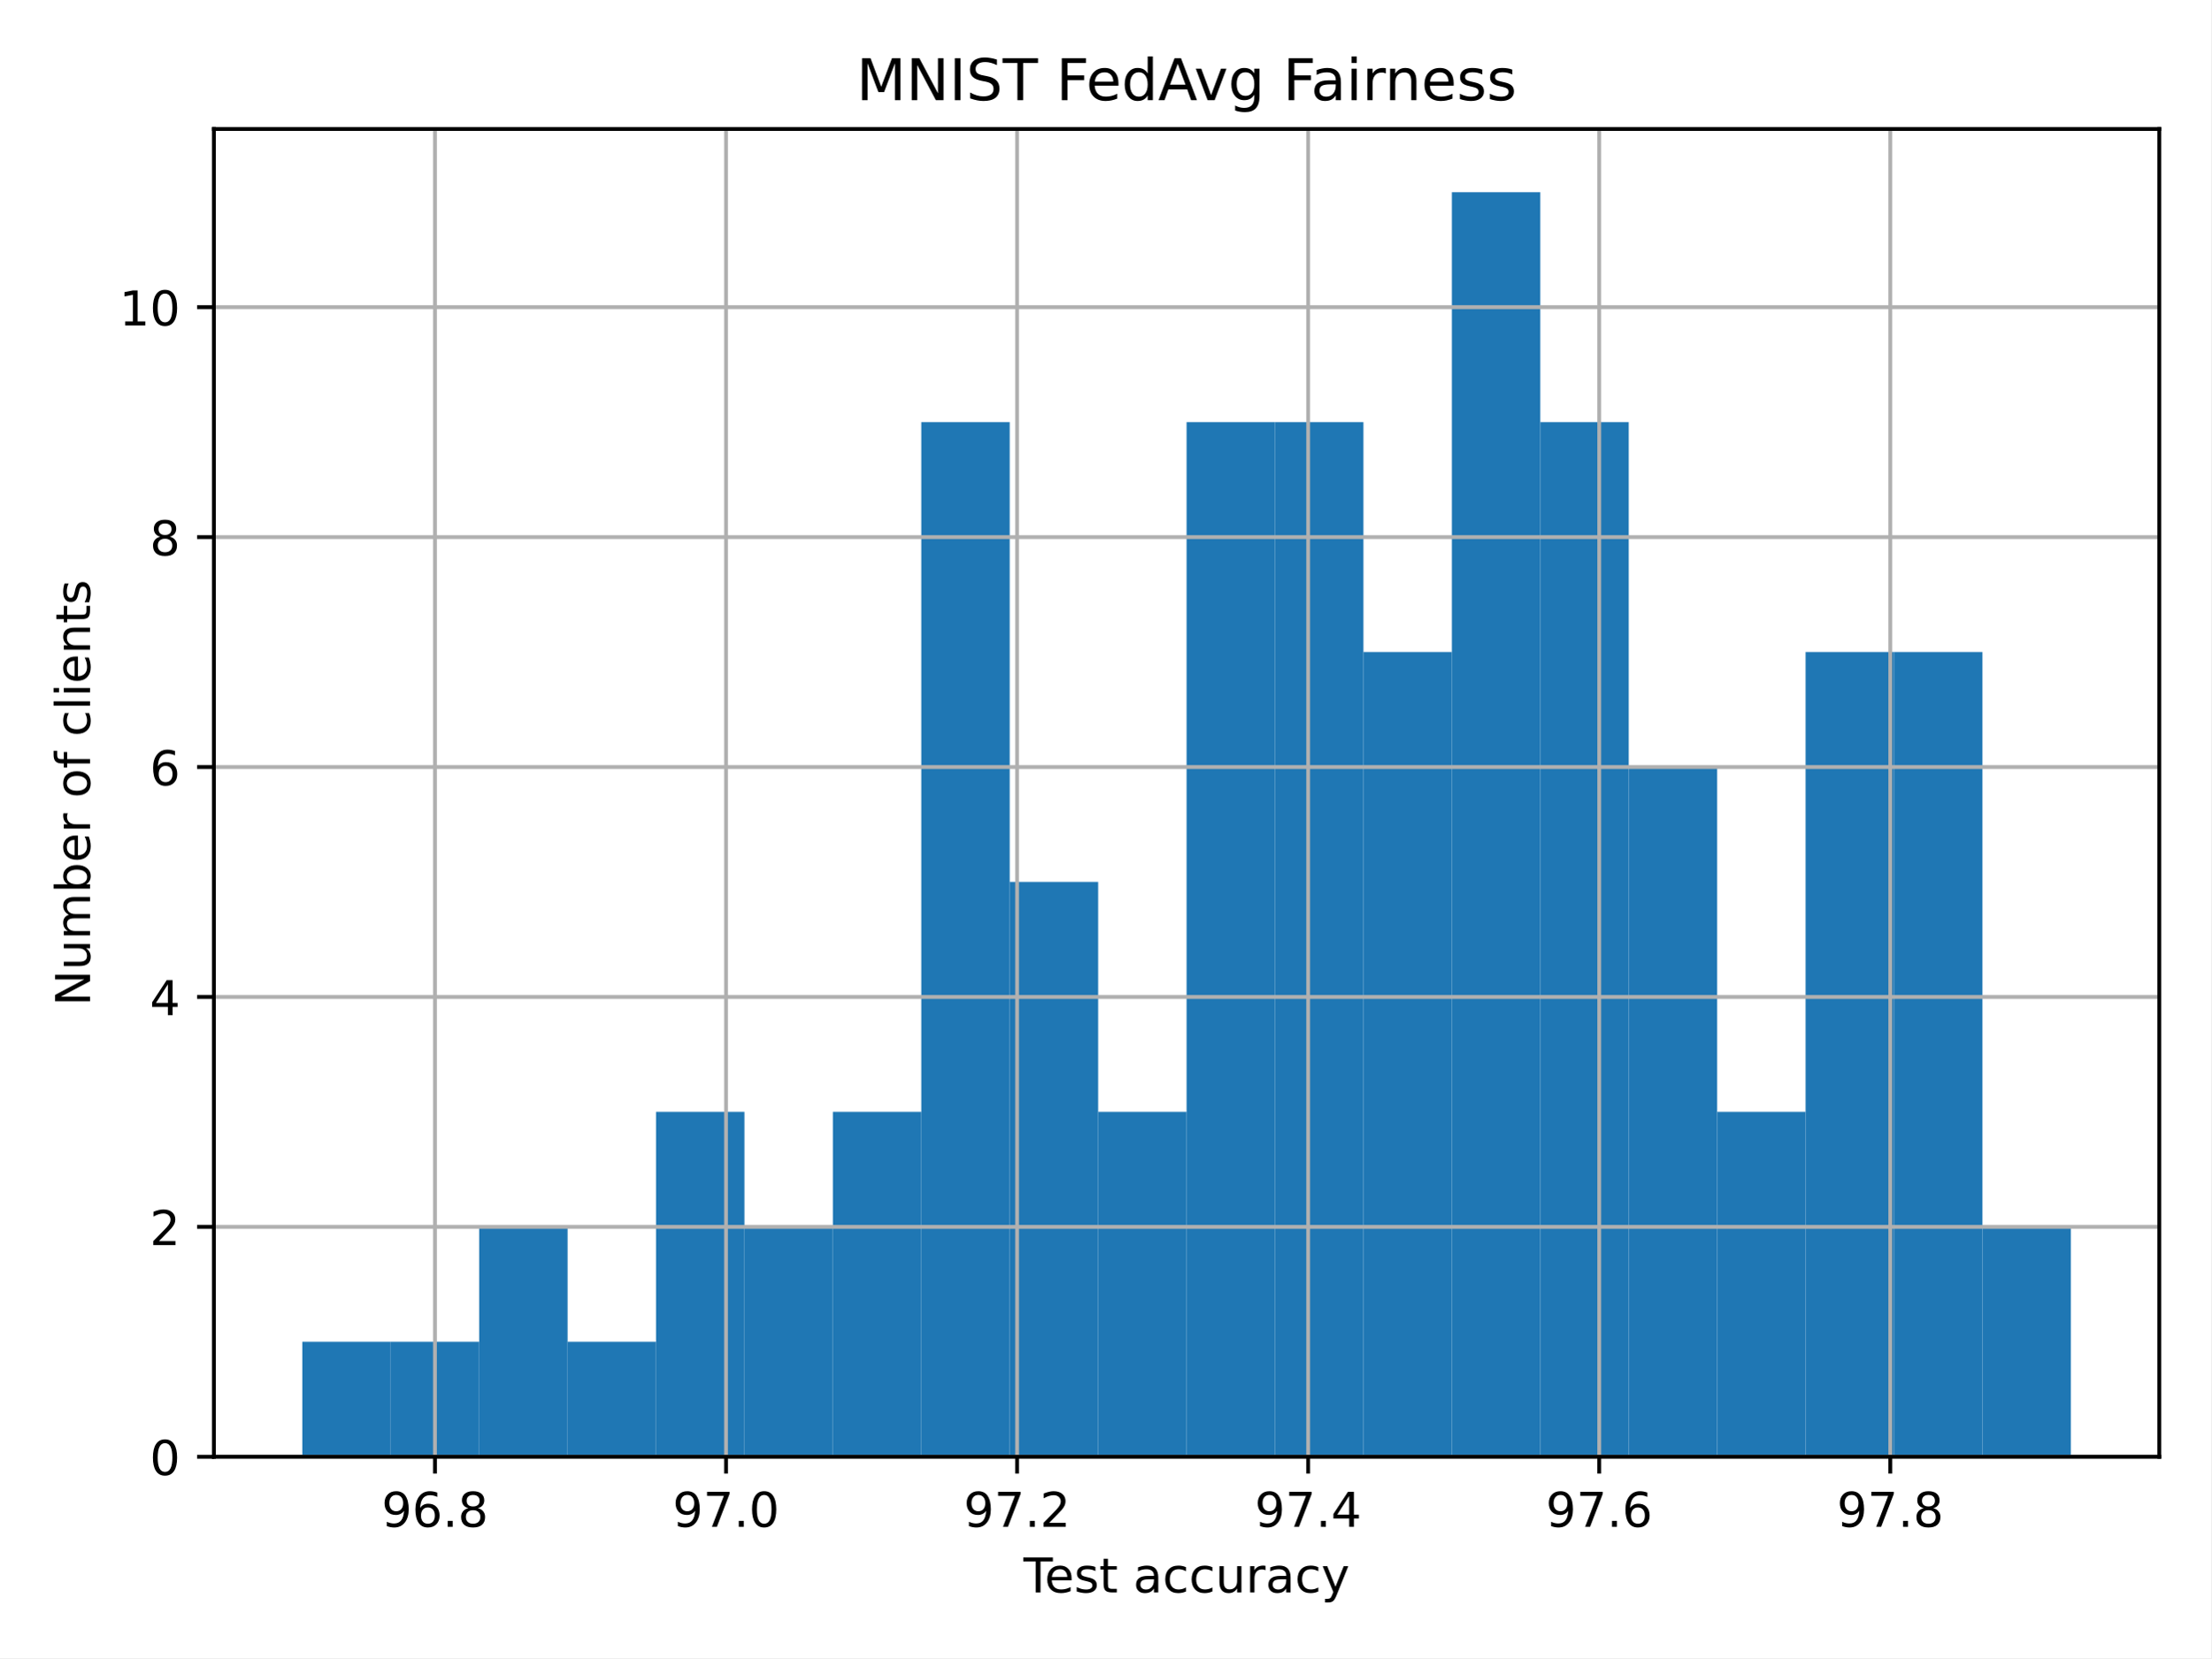
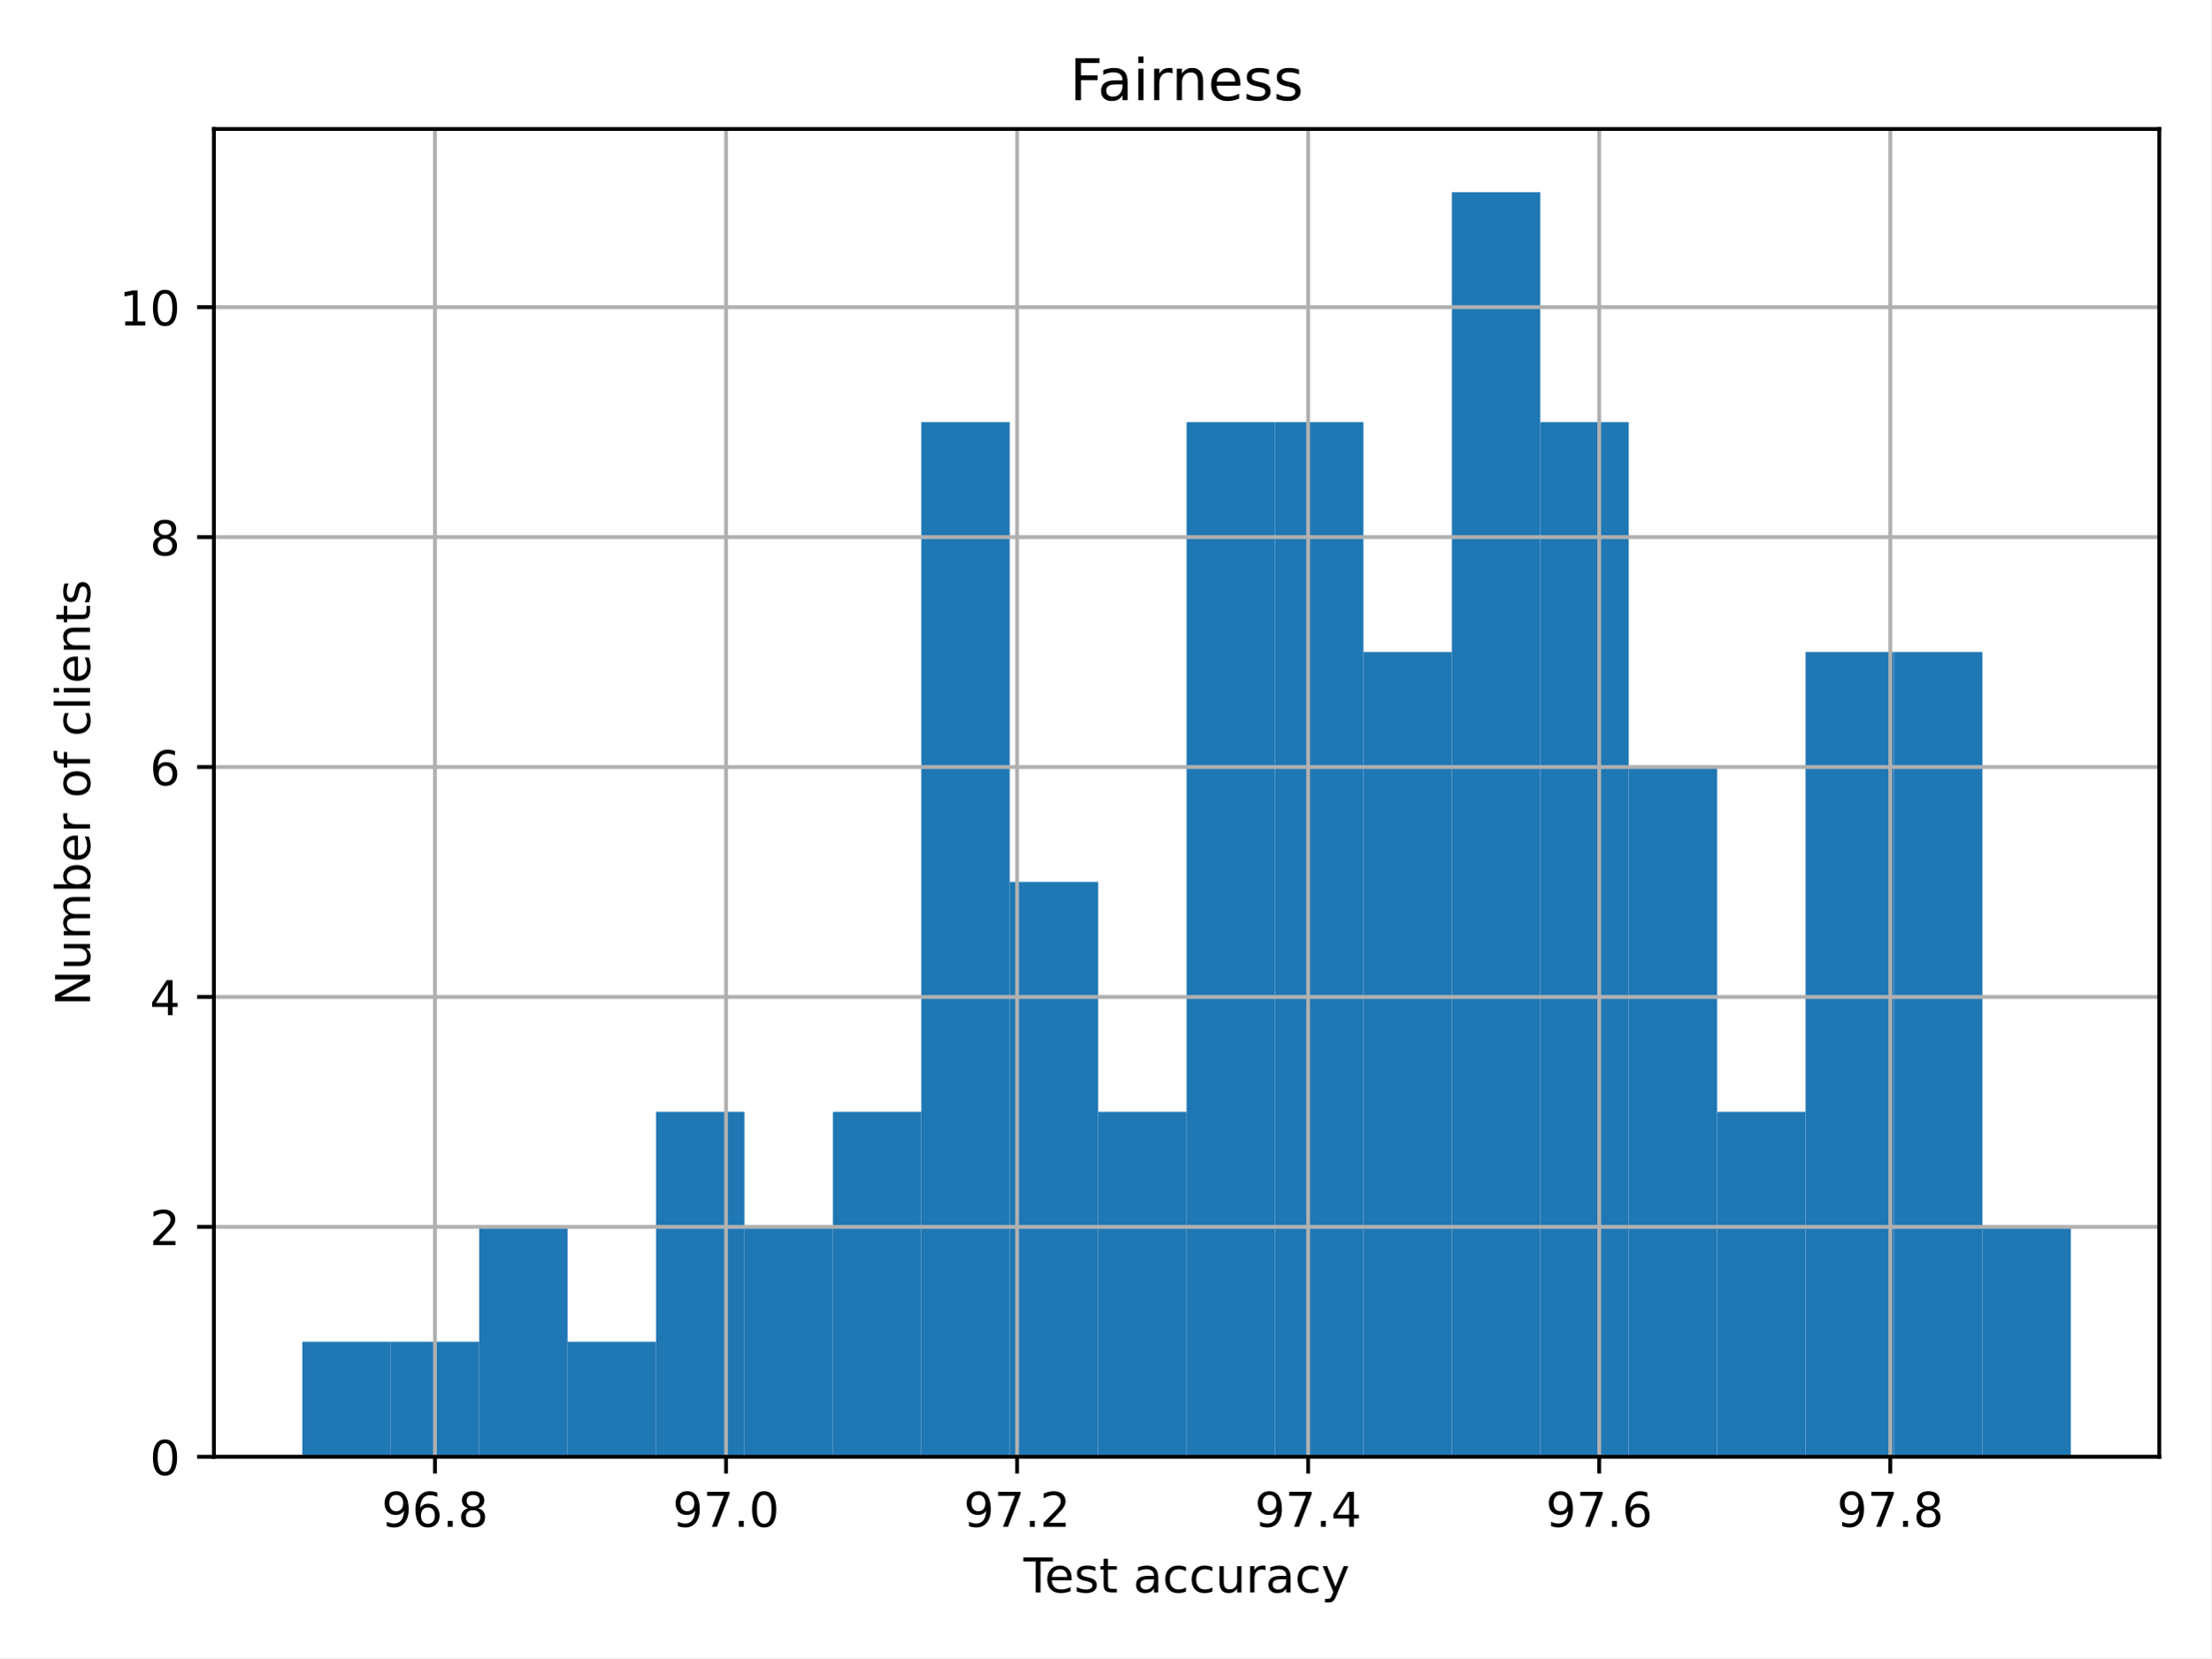
<svg xmlns="http://www.w3.org/2000/svg" xmlns:xlink="http://www.w3.org/1999/xlink" height="345.6pt" version="1.1" viewBox="0 0 460.8 345.6" width="460.8pt">
  <defs>
    <style type="text/css">*{stroke-linecap:butt;stroke-linejoin:round;}</style>
  </defs>
  <g id="figure_1">
    <g id="patch_1">
      <path d="M 0 345.6  L 460.8 345.6  L 460.8 0  L 0 0  z " style="fill:#ffffff;" />
    </g>
    <g id="axes_1">
      <g id="patch_2">
        <path d="M 44.57 303.64  L 450 303.64  L 450 26.88  L 44.57 26.88  z " style="fill:#ffffff;" />
      </g>
      <g id="patch_3">
-         <path clip-path="url(#p0fe83bab99)" d="M 62.999 303.64  L 81.427 303.64  L 81.427 279.678  L 62.999 279.678  z " style="fill:#1f77b4;" />
+         <path clip-path="url(#p96eca7b257)" d="M 62.999 303.64  L 81.427 303.64  L 81.427 279.678  L 62.999 279.678  z " style="fill:#1f77b4;" />
      </g>
      <g id="patch_4">
-         <path clip-path="url(#p0fe83bab99)" d="M 81.427 303.64  L 99.856 303.64  L 99.856 279.678  L 81.427 279.678  z " style="fill:#1f77b4;" />
+         <path clip-path="url(#p96eca7b257)" d="M 81.427 303.64  L 99.856 303.64  L 99.856 279.678  L 81.427 279.678  z " style="fill:#1f77b4;" />
      </g>
      <g id="patch_5">
-         <path clip-path="url(#p0fe83bab99)" d="M 99.856 303.64  L 118.285 303.64  L 118.285 255.716  L 99.856 255.716  z " style="fill:#1f77b4;" />
+         <path clip-path="url(#p96eca7b257)" d="M 99.856 303.64  L 118.285 303.64  L 118.285 255.716  L 99.856 255.716  z " style="fill:#1f77b4;" />
      </g>
      <g id="patch_6">
-         <path clip-path="url(#p0fe83bab99)" d="M 118.285 303.64  L 136.713 303.64  L 136.713 279.678  L 118.285 279.678  z " style="fill:#1f77b4;" />
+         <path clip-path="url(#p96eca7b257)" d="M 118.285 303.64  L 136.713 303.64  L 136.713 279.678  L 118.285 279.678  z " style="fill:#1f77b4;" />
      </g>
      <g id="patch_7">
-         <path clip-path="url(#p0fe83bab99)" d="M 136.713 303.64  L 155.142 303.64  L 155.142 231.754  L 136.713 231.754  z " style="fill:#1f77b4;" />
+         <path clip-path="url(#p96eca7b257)" d="M 136.713 303.64  L 155.142 303.64  L 155.142 231.754  L 136.713 231.754  z " style="fill:#1f77b4;" />
      </g>
      <g id="patch_8">
-         <path clip-path="url(#p0fe83bab99)" d="M 155.142 303.64  L 173.57 303.64  L 173.57 255.716  L 155.142 255.716  z " style="fill:#1f77b4;" />
+         <path clip-path="url(#p96eca7b257)" d="M 155.142 303.64  L 173.57 303.64  L 173.57 255.716  L 155.142 255.716  z " style="fill:#1f77b4;" />
      </g>
      <g id="patch_9">
-         <path clip-path="url(#p0fe83bab99)" d="M 173.57 303.64  L 191.999 303.64  L 191.999 231.754  L 173.57 231.754  z " style="fill:#1f77b4;" />
+         <path clip-path="url(#p96eca7b257)" d="M 173.57 303.64  L 191.999 303.64  L 191.999 231.754  L 173.57 231.754  z " style="fill:#1f77b4;" />
      </g>
      <g id="patch_10">
-         <path clip-path="url(#p0fe83bab99)" d="M 191.999 303.64  L 210.428 303.64  L 210.428 87.983  L 191.999 87.983  z " style="fill:#1f77b4;" />
+         <path clip-path="url(#p96eca7b257)" d="M 191.999 303.64  L 210.428 303.64  L 210.428 87.983  L 191.999 87.983  z " style="fill:#1f77b4;" />
      </g>
      <g id="patch_11">
-         <path clip-path="url(#p0fe83bab99)" d="M 210.428 303.64  L 228.856 303.64  L 228.856 183.83  L 210.428 183.83  z " style="fill:#1f77b4;" />
+         <path clip-path="url(#p96eca7b257)" d="M 210.428 303.64  L 228.856 303.64  L 228.856 183.83  L 210.428 183.83  z " style="fill:#1f77b4;" />
      </g>
      <g id="patch_12">
-         <path clip-path="url(#p0fe83bab99)" d="M 228.856 303.64  L 247.285 303.64  L 247.285 231.754  L 228.856 231.754  z " style="fill:#1f77b4;" />
+         <path clip-path="url(#p96eca7b257)" d="M 228.856 303.64  L 247.285 303.64  L 247.285 231.754  L 228.856 231.754  z " style="fill:#1f77b4;" />
      </g>
      <g id="patch_13">
-         <path clip-path="url(#p0fe83bab99)" d="M 247.285 303.64  L 265.714 303.64  L 265.714 87.983  L 247.285 87.983  z " style="fill:#1f77b4;" />
+         <path clip-path="url(#p96eca7b257)" d="M 247.285 303.64  L 265.714 303.64  L 265.714 87.983  L 247.285 87.983  z " style="fill:#1f77b4;" />
      </g>
      <g id="patch_14">
-         <path clip-path="url(#p0fe83bab99)" d="M 265.714 303.64  L 284.142 303.64  L 284.142 87.983  L 265.714 87.983  z " style="fill:#1f77b4;" />
+         <path clip-path="url(#p96eca7b257)" d="M 265.714 303.64  L 284.142 303.64  L 284.142 87.983  L 265.714 87.983  z " style="fill:#1f77b4;" />
      </g>
      <g id="patch_15">
-         <path clip-path="url(#p0fe83bab99)" d="M 284.142 303.64  L 302.571 303.64  L 302.571 135.907  L 284.142 135.907  z " style="fill:#1f77b4;" />
+         <path clip-path="url(#p96eca7b257)" d="M 284.142 303.64  L 302.571 303.64  L 302.571 135.907  L 284.142 135.907  z " style="fill:#1f77b4;" />
      </g>
      <g id="patch_16">
-         <path clip-path="url(#p0fe83bab99)" d="M 302.571 303.64  L 321 303.64  L 321 40.059  L 302.571 40.059  z " style="fill:#1f77b4;" />
+         <path clip-path="url(#p96eca7b257)" d="M 302.571 303.64  L 321 303.64  L 321 40.059  L 302.571 40.059  z " style="fill:#1f77b4;" />
      </g>
      <g id="patch_17">
-         <path clip-path="url(#p0fe83bab99)" d="M 321 303.64  L 339.428 303.64  L 339.428 87.983  L 321 87.983  z " style="fill:#1f77b4;" />
+         <path clip-path="url(#p96eca7b257)" d="M 321 303.64  L 339.428 303.64  L 339.428 87.983  L 321 87.983  z " style="fill:#1f77b4;" />
      </g>
      <g id="patch_18">
-         <path clip-path="url(#p0fe83bab99)" d="M 339.428 303.64  L 357.857 303.64  L 357.857 159.869  L 339.428 159.869  z " style="fill:#1f77b4;" />
+         <path clip-path="url(#p96eca7b257)" d="M 339.428 303.64  L 357.857 303.64  L 357.857 159.869  L 339.428 159.869  z " style="fill:#1f77b4;" />
      </g>
      <g id="patch_19">
-         <path clip-path="url(#p0fe83bab99)" d="M 357.857 303.64  L 376.285 303.64  L 376.285 231.754  L 357.857 231.754  z " style="fill:#1f77b4;" />
+         <path clip-path="url(#p96eca7b257)" d="M 357.857 303.64  L 376.285 303.64  L 376.285 231.754  L 357.857 231.754  z " style="fill:#1f77b4;" />
      </g>
      <g id="patch_20">
-         <path clip-path="url(#p0fe83bab99)" d="M 376.285 303.64  L 394.714 303.64  L 394.714 135.907  L 376.285 135.907  z " style="fill:#1f77b4;" />
+         <path clip-path="url(#p96eca7b257)" d="M 376.285 303.64  L 394.714 303.64  L 394.714 135.907  L 376.285 135.907  z " style="fill:#1f77b4;" />
      </g>
      <g id="patch_21">
-         <path clip-path="url(#p0fe83bab99)" d="M 394.714 303.64  L 413.143 303.64  L 413.143 135.907  L 394.714 135.907  z " style="fill:#1f77b4;" />
+         <path clip-path="url(#p96eca7b257)" d="M 394.714 303.64  L 413.143 303.64  L 413.143 135.907  L 394.714 135.907  z " style="fill:#1f77b4;" />
      </g>
      <g id="patch_22">
-         <path clip-path="url(#p0fe83bab99)" d="M 413.143 303.64  L 431.571 303.64  L 431.571 255.716  L 413.143 255.716  z " style="fill:#1f77b4;" />
+         <path clip-path="url(#p96eca7b257)" d="M 413.143 303.64  L 431.571 303.64  L 431.571 255.716  L 413.143 255.716  z " style="fill:#1f77b4;" />
      </g>
      <g id="matplotlib.axis_1">
        <g id="xtick_1">
          <g id="line2d_1">
-             <path clip-path="url(#p0fe83bab99)" d="M 90.642 303.64  L 90.642 26.88  " style="fill:none;stroke:#b0b0b0;stroke-linecap:square;stroke-width:0.8;" />
+             <path clip-path="url(#p96eca7b257)" d="M 90.642 303.64  L 90.642 26.88  " style="fill:none;stroke:#b0b0b0;stroke-linecap:square;stroke-width:0.8;" />
          </g>
          <g id="line2d_2">
            <defs>
-               <path d="M 0 0  L 0 3.5  " id="ma77d3db0ee" style="stroke:#000000;stroke-width:0.8;" />
+               <path d="M 0 0  L 0 3.5  " id="m0c5164ebae" style="stroke:#000000;stroke-width:0.8;" />
            </defs>
            <g>
-               <use style="stroke:#000000;stroke-width:0.8;" x="90.642" xlink:href="#ma77d3db0ee" y="303.64" />
+               <use style="stroke:#000000;stroke-width:0.8;" x="90.642" xlink:href="#m0c5164ebae" y="303.64" />
            </g>
          </g>
          <g id="text_1">
            <g transform="translate(79.50878 318.2384)scale(0.1 -0.1)">
              <defs>
                <path d="M 703 97  L 703 672  Q 941 559 1184 500  Q 1428 441 1663 441  Q 2288 441 2617 861  Q 2947 1281 2994 2138  Q 2813 1869 2534 1725  Q 2256 1581 1919 1581  Q 1219 1581 811 2004  Q 403 2428 403 3163  Q 403 3881 828 4315  Q 1253 4750 1959 4750  Q 2769 4750 3195 4129  Q 3622 3509 3622 2328  Q 3622 1225 3098 567  Q 2575 -91 1691 -91  Q 1453 -91 1209 -44  Q 966 3 703 97  z M 1959 2075  Q 2384 2075 2632 2365  Q 2881 2656 2881 3163  Q 2881 3666 2632 3958  Q 2384 4250 1959 4250  Q 1534 4250 1286 3958  Q 1038 3666 1038 3163  Q 1038 2656 1286 2365  Q 1534 2075 1959 2075  z " id="DejaVuSans-39" transform="scale(0.015625)" />
                <path d="M 2113 2584  Q 1688 2584 1439 2293  Q 1191 2003 1191 1497  Q 1191 994 1439 701  Q 1688 409 2113 409  Q 2538 409 2786 701  Q 3034 994 3034 1497  Q 3034 2003 2786 2293  Q 2538 2584 2113 2584  z M 3366 4563  L 3366 3988  Q 3128 4100 2886 4159  Q 2644 4219 2406 4219  Q 1781 4219 1451 3797  Q 1122 3375 1075 2522  Q 1259 2794 1537 2939  Q 1816 3084 2150 3084  Q 2853 3084 3261 2657  Q 3669 2231 3669 1497  Q 3669 778 3244 343  Q 2819 -91 2113 -91  Q 1303 -91 875 529  Q 447 1150 447 2328  Q 447 3434 972 4092  Q 1497 4750 2381 4750  Q 2619 4750 2861 4703  Q 3103 4656 3366 4563  z " id="DejaVuSans-36" transform="scale(0.015625)" />
                <path d="M 684 794  L 1344 794  L 1344 0  L 684 0  L 684 794  z " id="DejaVuSans-2e" transform="scale(0.015625)" />
                <path d="M 2034 2216  Q 1584 2216 1326 1975  Q 1069 1734 1069 1313  Q 1069 891 1326 650  Q 1584 409 2034 409  Q 2484 409 2743 651  Q 3003 894 3003 1313  Q 3003 1734 2745 1975  Q 2488 2216 2034 2216  z M 1403 2484  Q 997 2584 770 2862  Q 544 3141 544 3541  Q 544 4100 942 4425  Q 1341 4750 2034 4750  Q 2731 4750 3128 4425  Q 3525 4100 3525 3541  Q 3525 3141 3298 2862  Q 3072 2584 2669 2484  Q 3125 2378 3379 2068  Q 3634 1759 3634 1313  Q 3634 634 3220 271  Q 2806 -91 2034 -91  Q 1263 -91 848 271  Q 434 634 434 1313  Q 434 1759 690 2068  Q 947 2378 1403 2484  z M 1172 3481  Q 1172 3119 1398 2916  Q 1625 2713 2034 2713  Q 2441 2713 2670 2916  Q 2900 3119 2900 3481  Q 2900 3844 2670 4047  Q 2441 4250 2034 4250  Q 1625 4250 1398 4047  Q 1172 3844 1172 3481  z " id="DejaVuSans-38" transform="scale(0.015625)" />
              </defs>
              <use xlink:href="#DejaVuSans-39" />
              <use x="63.623" xlink:href="#DejaVuSans-36" />
              <use x="127.246" xlink:href="#DejaVuSans-2e" />
              <use x="159.033" xlink:href="#DejaVuSans-38" />
            </g>
          </g>
        </g>
        <g id="xtick_2">
          <g id="line2d_3">
-             <path clip-path="url(#p0fe83bab99)" d="M 151.303 303.64  L 151.303 26.88  " style="fill:none;stroke:#b0b0b0;stroke-linecap:square;stroke-width:0.8;" />
+             <path clip-path="url(#p96eca7b257)" d="M 151.303 303.64  L 151.303 26.88  " style="fill:none;stroke:#b0b0b0;stroke-linecap:square;stroke-width:0.8;" />
          </g>
          <g id="line2d_4">
            <g>
-               <use style="stroke:#000000;stroke-width:0.8;" x="151.303" xlink:href="#ma77d3db0ee" y="303.64" />
+               <use style="stroke:#000000;stroke-width:0.8;" x="151.303" xlink:href="#m0c5164ebae" y="303.64" />
            </g>
          </g>
          <g id="text_2">
            <g transform="translate(140.1697 318.2384)scale(0.1 -0.1)">
              <defs>
                <path d="M 525 4666  L 3525 4666  L 3525 4397  L 1831 0  L 1172 0  L 2766 4134  L 525 4134  L 525 4666  z " id="DejaVuSans-37" transform="scale(0.015625)" />
                <path d="M 2034 4250  Q 1547 4250 1301 3770  Q 1056 3291 1056 2328  Q 1056 1369 1301 889  Q 1547 409 2034 409  Q 2525 409 2770 889  Q 3016 1369 3016 2328  Q 3016 3291 2770 3770  Q 2525 4250 2034 4250  z M 2034 4750  Q 2819 4750 3233 4129  Q 3647 3509 3647 2328  Q 3647 1150 3233 529  Q 2819 -91 2034 -91  Q 1250 -91 836 529  Q 422 1150 422 2328  Q 422 3509 836 4129  Q 1250 4750 2034 4750  z " id="DejaVuSans-30" transform="scale(0.015625)" />
              </defs>
              <use xlink:href="#DejaVuSans-39" />
              <use x="63.623" xlink:href="#DejaVuSans-37" />
              <use x="127.246" xlink:href="#DejaVuSans-2e" />
              <use x="159.033" xlink:href="#DejaVuSans-30" />
            </g>
          </g>
        </g>
        <g id="xtick_3">
          <g id="line2d_5">
-             <path clip-path="url(#p0fe83bab99)" d="M 211.963 303.64  L 211.963 26.88  " style="fill:none;stroke:#b0b0b0;stroke-linecap:square;stroke-width:0.8;" />
+             <path clip-path="url(#p96eca7b257)" d="M 211.963 303.64  L 211.963 26.88  " style="fill:none;stroke:#b0b0b0;stroke-linecap:square;stroke-width:0.8;" />
          </g>
          <g id="line2d_6">
            <g>
-               <use style="stroke:#000000;stroke-width:0.8;" x="211.963" xlink:href="#ma77d3db0ee" y="303.64" />
+               <use style="stroke:#000000;stroke-width:0.8;" x="211.963" xlink:href="#m0c5164ebae" y="303.64" />
            </g>
          </g>
          <g id="text_3">
            <g transform="translate(200.8306 318.2384)scale(0.1 -0.1)">
              <defs>
                <path d="M 1228 531  L 3431 531  L 3431 0  L 469 0  L 469 531  Q 828 903 1448 1529  Q 2069 2156 2228 2338  Q 2531 2678 2651 2914  Q 2772 3150 2772 3378  Q 2772 3750 2511 3984  Q 2250 4219 1831 4219  Q 1534 4219 1204 4116  Q 875 4013 500 3803  L 500 4441  Q 881 4594 1212 4672  Q 1544 4750 1819 4750  Q 2544 4750 2975 4387  Q 3406 4025 3406 3419  Q 3406 3131 3298 2873  Q 3191 2616 2906 2266  Q 2828 2175 2409 1742  Q 1991 1309 1228 531  z " id="DejaVuSans-32" transform="scale(0.015625)" />
              </defs>
              <use xlink:href="#DejaVuSans-39" />
              <use x="63.623" xlink:href="#DejaVuSans-37" />
              <use x="127.246" xlink:href="#DejaVuSans-2e" />
              <use x="159.033" xlink:href="#DejaVuSans-32" />
            </g>
          </g>
        </g>
        <g id="xtick_4">
          <g id="line2d_7">
-             <path clip-path="url(#p0fe83bab99)" d="M 272.624 303.64  L 272.624 26.88  " style="fill:none;stroke:#b0b0b0;stroke-linecap:square;stroke-width:0.8;" />
+             <path clip-path="url(#p96eca7b257)" d="M 272.624 303.64  L 272.624 26.88  " style="fill:none;stroke:#b0b0b0;stroke-linecap:square;stroke-width:0.8;" />
          </g>
          <g id="line2d_8">
            <g>
-               <use style="stroke:#000000;stroke-width:0.8;" x="272.624" xlink:href="#ma77d3db0ee" y="303.64" />
+               <use style="stroke:#000000;stroke-width:0.8;" x="272.624" xlink:href="#m0c5164ebae" y="303.64" />
            </g>
          </g>
          <g id="text_4">
            <g transform="translate(261.4916 318.2384)scale(0.1 -0.1)">
              <defs>
                <path d="M 2419 4116  L 825 1625  L 2419 1625  L 2419 4116  z M 2253 4666  L 3047 4666  L 3047 1625  L 3713 1625  L 3713 1100  L 3047 1100  L 3047 0  L 2419 0  L 2419 1100  L 313 1100  L 313 1709  L 2253 4666  z " id="DejaVuSans-34" transform="scale(0.015625)" />
              </defs>
              <use xlink:href="#DejaVuSans-39" />
              <use x="63.623" xlink:href="#DejaVuSans-37" />
              <use x="127.246" xlink:href="#DejaVuSans-2e" />
              <use x="159.033" xlink:href="#DejaVuSans-34" />
            </g>
          </g>
        </g>
        <g id="xtick_5">
          <g id="line2d_9">
-             <path clip-path="url(#p0fe83bab99)" d="M 333.285 303.64  L 333.285 26.88  " style="fill:none;stroke:#b0b0b0;stroke-linecap:square;stroke-width:0.8;" />
+             <path clip-path="url(#p96eca7b257)" d="M 333.285 303.64  L 333.285 26.88  " style="fill:none;stroke:#b0b0b0;stroke-linecap:square;stroke-width:0.8;" />
          </g>
          <g id="line2d_10">
            <g>
-               <use style="stroke:#000000;stroke-width:0.8;" x="333.285" xlink:href="#ma77d3db0ee" y="303.64" />
+               <use style="stroke:#000000;stroke-width:0.8;" x="333.285" xlink:href="#m0c5164ebae" y="303.64" />
            </g>
          </g>
          <g id="text_5">
            <g transform="translate(322.1525 318.2384)scale(0.1 -0.1)">
              <use xlink:href="#DejaVuSans-39" />
              <use x="63.623" xlink:href="#DejaVuSans-37" />
              <use x="127.246" xlink:href="#DejaVuSans-2e" />
              <use x="159.033" xlink:href="#DejaVuSans-36" />
            </g>
          </g>
        </g>
        <g id="xtick_6">
          <g id="line2d_11">
-             <path clip-path="url(#p0fe83bab99)" d="M 393.946 303.64  L 393.946 26.88  " style="fill:none;stroke:#b0b0b0;stroke-linecap:square;stroke-width:0.8;" />
+             <path clip-path="url(#p96eca7b257)" d="M 393.946 303.64  L 393.946 26.88  " style="fill:none;stroke:#b0b0b0;stroke-linecap:square;stroke-width:0.8;" />
          </g>
          <g id="line2d_12">
            <g>
-               <use style="stroke:#000000;stroke-width:0.8;" x="393.946" xlink:href="#ma77d3db0ee" y="303.64" />
+               <use style="stroke:#000000;stroke-width:0.8;" x="393.946" xlink:href="#m0c5164ebae" y="303.64" />
            </g>
          </g>
          <g id="text_6">
            <g transform="translate(382.8134 318.2384)scale(0.1 -0.1)">
              <use xlink:href="#DejaVuSans-39" />
              <use x="63.623" xlink:href="#DejaVuSans-37" />
              <use x="127.246" xlink:href="#DejaVuSans-2e" />
              <use x="159.033" xlink:href="#DejaVuSans-38" />
            </g>
          </g>
        </g>
        <g id="text_7">
          <g transform="translate(213.2912 331.9166)scale(0.1 -0.1)">
            <defs>
              <path d="M -19 4666  L 3928 4666  L 3928 4134  L 2272 4134  L 2272 0  L 1638 0  L 1638 4134  L -19 4134  L -19 4666  z " id="DejaVuSans-54" transform="scale(0.015625)" />
              <path d="M 3597 1894  L 3597 1613  L 953 1613  Q 991 1019 1311 708  Q 1631 397 2203 397  Q 2534 397 2845 478  Q 3156 559 3463 722  L 3463 178  Q 3153 47 2828 -22  Q 2503 -91 2169 -91  Q 1331 -91 842 396  Q 353 884 353 1716  Q 353 2575 817 3079  Q 1281 3584 2069 3584  Q 2775 3584 3186 3129  Q 3597 2675 3597 1894  z M 3022 2063  Q 3016 2534 2758 2815  Q 2500 3097 2075 3097  Q 1594 3097 1305 2825  Q 1016 2553 972 2059  L 3022 2063  z " id="DejaVuSans-65" transform="scale(0.015625)" />
              <path d="M 2834 3397  L 2834 2853  Q 2591 2978 2328 3040  Q 2066 3103 1784 3103  Q 1356 3103 1142 2972  Q 928 2841 928 2578  Q 928 2378 1081 2264  Q 1234 2150 1697 2047  L 1894 2003  Q 2506 1872 2764 1633  Q 3022 1394 3022 966  Q 3022 478 2636 193  Q 2250 -91 1575 -91  Q 1294 -91 989 -36  Q 684 19 347 128  L 347 722  Q 666 556 975 473  Q 1284 391 1588 391  Q 1994 391 2212 530  Q 2431 669 2431 922  Q 2431 1156 2273 1281  Q 2116 1406 1581 1522  L 1381 1569  Q 847 1681 609 1914  Q 372 2147 372 2553  Q 372 3047 722 3315  Q 1072 3584 1716 3584  Q 2034 3584 2315 3537  Q 2597 3491 2834 3397  z " id="DejaVuSans-73" transform="scale(0.015625)" />
              <path d="M 1172 4494  L 1172 3500  L 2356 3500  L 2356 3053  L 1172 3053  L 1172 1153  Q 1172 725 1289 603  Q 1406 481 1766 481  L 2356 481  L 2356 0  L 1766 0  Q 1100 0 847 248  Q 594 497 594 1153  L 594 3053  L 172 3053  L 172 3500  L 594 3500  L 594 4494  L 1172 4494  z " id="DejaVuSans-74" transform="scale(0.015625)" />
              <path id="DejaVuSans-20" transform="scale(0.015625)" />
              <path d="M 2194 1759  Q 1497 1759 1228 1600  Q 959 1441 959 1056  Q 959 750 1161 570  Q 1363 391 1709 391  Q 2188 391 2477 730  Q 2766 1069 2766 1631  L 2766 1759  L 2194 1759  z M 3341 1997  L 3341 0  L 2766 0  L 2766 531  Q 2569 213 2275 61  Q 1981 -91 1556 -91  Q 1019 -91 701 211  Q 384 513 384 1019  Q 384 1609 779 1909  Q 1175 2209 1959 2209  L 2766 2209  L 2766 2266  Q 2766 2663 2505 2880  Q 2244 3097 1772 3097  Q 1472 3097 1187 3025  Q 903 2953 641 2809  L 641 3341  Q 956 3463 1253 3523  Q 1550 3584 1831 3584  Q 2591 3584 2966 3190  Q 3341 2797 3341 1997  z " id="DejaVuSans-61" transform="scale(0.015625)" />
              <path d="M 3122 3366  L 3122 2828  Q 2878 2963 2633 3030  Q 2388 3097 2138 3097  Q 1578 3097 1268 2742  Q 959 2388 959 1747  Q 959 1106 1268 751  Q 1578 397 2138 397  Q 2388 397 2633 464  Q 2878 531 3122 666  L 3122 134  Q 2881 22 2623 -34  Q 2366 -91 2075 -91  Q 1284 -91 818 406  Q 353 903 353 1747  Q 353 2603 823 3093  Q 1294 3584 2113 3584  Q 2378 3584 2631 3529  Q 2884 3475 3122 3366  z " id="DejaVuSans-63" transform="scale(0.015625)" />
              <path d="M 544 1381  L 544 3500  L 1119 3500  L 1119 1403  Q 1119 906 1312 657  Q 1506 409 1894 409  Q 2359 409 2629 706  Q 2900 1003 2900 1516  L 2900 3500  L 3475 3500  L 3475 0  L 2900 0  L 2900 538  Q 2691 219 2414 64  Q 2138 -91 1772 -91  Q 1169 -91 856 284  Q 544 659 544 1381  z M 1991 3584  L 1991 3584  z " id="DejaVuSans-75" transform="scale(0.015625)" />
              <path d="M 2631 2963  Q 2534 3019 2420 3045  Q 2306 3072 2169 3072  Q 1681 3072 1420 2755  Q 1159 2438 1159 1844  L 1159 0  L 581 0  L 581 3500  L 1159 3500  L 1159 2956  Q 1341 3275 1631 3429  Q 1922 3584 2338 3584  Q 2397 3584 2469 3576  Q 2541 3569 2628 3553  L 2631 2963  z " id="DejaVuSans-72" transform="scale(0.015625)" />
              <path d="M 2059 -325  Q 1816 -950 1584 -1140  Q 1353 -1331 966 -1331  L 506 -1331  L 506 -850  L 844 -850  Q 1081 -850 1212 -737  Q 1344 -625 1503 -206  L 1606 56  L 191 3500  L 800 3500  L 1894 763  L 2988 3500  L 3597 3500  L 2059 -325  z " id="DejaVuSans-79" transform="scale(0.015625)" />
            </defs>
            <use xlink:href="#DejaVuSans-54" />
            <use x="44.084" xlink:href="#DejaVuSans-65" />
            <use x="105.607" xlink:href="#DejaVuSans-73" />
            <use x="157.707" xlink:href="#DejaVuSans-74" />
            <use x="196.916" xlink:href="#DejaVuSans-20" />
            <use x="228.703" xlink:href="#DejaVuSans-61" />
            <use x="289.982" xlink:href="#DejaVuSans-63" />
            <use x="344.963" xlink:href="#DejaVuSans-63" />
            <use x="399.943" xlink:href="#DejaVuSans-75" />
            <use x="463.322" xlink:href="#DejaVuSans-72" />
            <use x="504.436" xlink:href="#DejaVuSans-61" />
            <use x="565.715" xlink:href="#DejaVuSans-63" />
            <use x="620.695" xlink:href="#DejaVuSans-79" />
          </g>
        </g>
      </g>
      <g id="matplotlib.axis_2">
        <g id="ytick_1">
          <g id="line2d_13">
-             <path clip-path="url(#p0fe83bab99)" d="M 44.57 303.64  L 450 303.64  " style="fill:none;stroke:#b0b0b0;stroke-linecap:square;stroke-width:0.8;" />
+             <path clip-path="url(#p96eca7b257)" d="M 44.57 303.64  L 450 303.64  " style="fill:none;stroke:#b0b0b0;stroke-linecap:square;stroke-width:0.8;" />
          </g>
          <g id="line2d_14">
            <defs>
-               <path d="M 0 0  L -3.5 0  " id="m095f8d8d45" style="stroke:#000000;stroke-width:0.8;" />
+               <path d="M 0 0  L -3.5 0  " id="m2b1faf64c1" style="stroke:#000000;stroke-width:0.8;" />
            </defs>
            <g>
-               <use style="stroke:#000000;stroke-width:0.8;" x="44.57" xlink:href="#m095f8d8d45" y="303.64" />
+               <use style="stroke:#000000;stroke-width:0.8;" x="44.57" xlink:href="#m2b1faf64c1" y="303.64" />
            </g>
          </g>
          <g id="text_8">
            <g transform="translate(31.2075 307.4392)scale(0.1 -0.1)">
              <use xlink:href="#DejaVuSans-30" />
            </g>
          </g>
        </g>
        <g id="ytick_2">
          <g id="line2d_15">
-             <path clip-path="url(#p0fe83bab99)" d="M 44.57 255.716  L 450 255.716  " style="fill:none;stroke:#b0b0b0;stroke-linecap:square;stroke-width:0.8;" />
+             <path clip-path="url(#p96eca7b257)" d="M 44.57 255.716  L 450 255.716  " style="fill:none;stroke:#b0b0b0;stroke-linecap:square;stroke-width:0.8;" />
          </g>
          <g id="line2d_16">
            <g>
-               <use style="stroke:#000000;stroke-width:0.8;" x="44.57" xlink:href="#m095f8d8d45" y="255.716" />
+               <use style="stroke:#000000;stroke-width:0.8;" x="44.57" xlink:href="#m2b1faf64c1" y="255.716" />
            </g>
          </g>
          <g id="text_9">
            <g transform="translate(31.2075 259.5154)scale(0.1 -0.1)">
              <use xlink:href="#DejaVuSans-32" />
            </g>
          </g>
        </g>
        <g id="ytick_3">
          <g id="line2d_17">
-             <path clip-path="url(#p0fe83bab99)" d="M 44.57 207.792  L 450 207.792  " style="fill:none;stroke:#b0b0b0;stroke-linecap:square;stroke-width:0.8;" />
+             <path clip-path="url(#p96eca7b257)" d="M 44.57 207.792  L 450 207.792  " style="fill:none;stroke:#b0b0b0;stroke-linecap:square;stroke-width:0.8;" />
          </g>
          <g id="line2d_18">
            <g>
-               <use style="stroke:#000000;stroke-width:0.8;" x="44.57" xlink:href="#m095f8d8d45" y="207.792" />
+               <use style="stroke:#000000;stroke-width:0.8;" x="44.57" xlink:href="#m2b1faf64c1" y="207.792" />
            </g>
          </g>
          <g id="text_10">
            <g transform="translate(31.2075 211.5916)scale(0.1 -0.1)">
              <use xlink:href="#DejaVuSans-34" />
            </g>
          </g>
        </g>
        <g id="ytick_4">
          <g id="line2d_19">
-             <path clip-path="url(#p0fe83bab99)" d="M 44.57 159.869  L 450 159.869  " style="fill:none;stroke:#b0b0b0;stroke-linecap:square;stroke-width:0.8;" />
+             <path clip-path="url(#p96eca7b257)" d="M 44.57 159.869  L 450 159.869  " style="fill:none;stroke:#b0b0b0;stroke-linecap:square;stroke-width:0.8;" />
          </g>
          <g id="line2d_20">
            <g>
-               <use style="stroke:#000000;stroke-width:0.8;" x="44.57" xlink:href="#m095f8d8d45" y="159.869" />
+               <use style="stroke:#000000;stroke-width:0.8;" x="44.57" xlink:href="#m2b1faf64c1" y="159.869" />
            </g>
          </g>
          <g id="text_11">
            <g transform="translate(31.2075 163.6678)scale(0.1 -0.1)">
              <use xlink:href="#DejaVuSans-36" />
            </g>
          </g>
        </g>
        <g id="ytick_5">
          <g id="line2d_21">
-             <path clip-path="url(#p0fe83bab99)" d="M 44.57 111.945  L 450 111.945  " style="fill:none;stroke:#b0b0b0;stroke-linecap:square;stroke-width:0.8;" />
+             <path clip-path="url(#p96eca7b257)" d="M 44.57 111.945  L 450 111.945  " style="fill:none;stroke:#b0b0b0;stroke-linecap:square;stroke-width:0.8;" />
          </g>
          <g id="line2d_22">
            <g>
-               <use style="stroke:#000000;stroke-width:0.8;" x="44.57" xlink:href="#m095f8d8d45" y="111.945" />
+               <use style="stroke:#000000;stroke-width:0.8;" x="44.57" xlink:href="#m2b1faf64c1" y="111.945" />
            </g>
          </g>
          <g id="text_12">
            <g transform="translate(31.2075 115.744)scale(0.1 -0.1)">
              <use xlink:href="#DejaVuSans-38" />
            </g>
          </g>
        </g>
        <g id="ytick_6">
          <g id="line2d_23">
-             <path clip-path="url(#p0fe83bab99)" d="M 44.57 64.021  L 450 64.021  " style="fill:none;stroke:#b0b0b0;stroke-linecap:square;stroke-width:0.8;" />
+             <path clip-path="url(#p96eca7b257)" d="M 44.57 64.021  L 450 64.021  " style="fill:none;stroke:#b0b0b0;stroke-linecap:square;stroke-width:0.8;" />
          </g>
          <g id="line2d_24">
            <g>
-               <use style="stroke:#000000;stroke-width:0.8;" x="44.57" xlink:href="#m095f8d8d45" y="64.021" />
+               <use style="stroke:#000000;stroke-width:0.8;" x="44.57" xlink:href="#m2b1faf64c1" y="64.021" />
            </g>
          </g>
          <g id="text_13">
            <g transform="translate(24.845 67.82017)scale(0.1 -0.1)">
              <defs>
                <path d="M 794 531  L 1825 531  L 1825 4091  L 703 3866  L 703 4441  L 1819 4666  L 2450 4666  L 2450 531  L 3481 531  L 3481 0  L 794 0  L 794 531  z " id="DejaVuSans-31" transform="scale(0.015625)" />
              </defs>
              <use xlink:href="#DejaVuSans-31" />
              <use x="63.623" xlink:href="#DejaVuSans-30" />
            </g>
          </g>
        </g>
        <g id="text_14">
          <g transform="translate(18.76531 209.6811)rotate(-90)scale(0.1 -0.1)">
            <defs>
              <path d="M 628 4666  L 1478 4666  L 3547 763  L 3547 4666  L 4159 4666  L 4159 0  L 3309 0  L 1241 3903  L 1241 0  L 628 0  L 628 4666  z " id="DejaVuSans-4e" transform="scale(0.015625)" />
              <path d="M 3328 2828  Q 3544 3216 3844 3400  Q 4144 3584 4550 3584  Q 5097 3584 5394 3201  Q 5691 2819 5691 2113  L 5691 0  L 5113 0  L 5113 2094  Q 5113 2597 4934 2840  Q 4756 3084 4391 3084  Q 3944 3084 3684 2787  Q 3425 2491 3425 1978  L 3425 0  L 2847 0  L 2847 2094  Q 2847 2600 2669 2842  Q 2491 3084 2119 3084  Q 1678 3084 1418 2786  Q 1159 2488 1159 1978  L 1159 0  L 581 0  L 581 3500  L 1159 3500  L 1159 2956  Q 1356 3278 1631 3431  Q 1906 3584 2284 3584  Q 2666 3584 2933 3390  Q 3200 3197 3328 2828  z " id="DejaVuSans-6d" transform="scale(0.015625)" />
              <path d="M 3116 1747  Q 3116 2381 2855 2742  Q 2594 3103 2138 3103  Q 1681 3103 1420 2742  Q 1159 2381 1159 1747  Q 1159 1113 1420 752  Q 1681 391 2138 391  Q 2594 391 2855 752  Q 3116 1113 3116 1747  z M 1159 2969  Q 1341 3281 1617 3432  Q 1894 3584 2278 3584  Q 2916 3584 3314 3078  Q 3713 2572 3713 1747  Q 3713 922 3314 415  Q 2916 -91 2278 -91  Q 1894 -91 1617 61  Q 1341 213 1159 525  L 1159 0  L 581 0  L 581 4863  L 1159 4863  L 1159 2969  z " id="DejaVuSans-62" transform="scale(0.015625)" />
              <path d="M 1959 3097  Q 1497 3097 1228 2736  Q 959 2375 959 1747  Q 959 1119 1226 758  Q 1494 397 1959 397  Q 2419 397 2687 759  Q 2956 1122 2956 1747  Q 2956 2369 2687 2733  Q 2419 3097 1959 3097  z M 1959 3584  Q 2709 3584 3137 3096  Q 3566 2609 3566 1747  Q 3566 888 3137 398  Q 2709 -91 1959 -91  Q 1206 -91 779 398  Q 353 888 353 1747  Q 353 2609 779 3096  Q 1206 3584 1959 3584  z " id="DejaVuSans-6f" transform="scale(0.015625)" />
              <path d="M 2375 4863  L 2375 4384  L 1825 4384  Q 1516 4384 1395 4259  Q 1275 4134 1275 3809  L 1275 3500  L 2222 3500  L 2222 3053  L 1275 3053  L 1275 0  L 697 0  L 697 3053  L 147 3053  L 147 3500  L 697 3500  L 697 3744  Q 697 4328 969 4595  Q 1241 4863 1831 4863  L 2375 4863  z " id="DejaVuSans-66" transform="scale(0.015625)" />
              <path d="M 603 4863  L 1178 4863  L 1178 0  L 603 0  L 603 4863  z " id="DejaVuSans-6c" transform="scale(0.015625)" />
              <path d="M 603 3500  L 1178 3500  L 1178 0  L 603 0  L 603 3500  z M 603 4863  L 1178 4863  L 1178 4134  L 603 4134  L 603 4863  z " id="DejaVuSans-69" transform="scale(0.015625)" />
              <path d="M 3513 2113  L 3513 0  L 2938 0  L 2938 2094  Q 2938 2591 2744 2837  Q 2550 3084 2163 3084  Q 1697 3084 1428 2787  Q 1159 2491 1159 1978  L 1159 0  L 581 0  L 581 3500  L 1159 3500  L 1159 2956  Q 1366 3272 1645 3428  Q 1925 3584 2291 3584  Q 2894 3584 3203 3211  Q 3513 2838 3513 2113  z " id="DejaVuSans-6e" transform="scale(0.015625)" />
            </defs>
            <use xlink:href="#DejaVuSans-4e" />
            <use x="74.805" xlink:href="#DejaVuSans-75" />
            <use x="138.184" xlink:href="#DejaVuSans-6d" />
            <use x="235.596" xlink:href="#DejaVuSans-62" />
            <use x="299.072" xlink:href="#DejaVuSans-65" />
            <use x="360.596" xlink:href="#DejaVuSans-72" />
            <use x="401.709" xlink:href="#DejaVuSans-20" />
            <use x="433.496" xlink:href="#DejaVuSans-6f" />
            <use x="494.678" xlink:href="#DejaVuSans-66" />
            <use x="529.883" xlink:href="#DejaVuSans-20" />
            <use x="561.67" xlink:href="#DejaVuSans-63" />
            <use x="616.65" xlink:href="#DejaVuSans-6c" />
            <use x="644.434" xlink:href="#DejaVuSans-69" />
            <use x="672.217" xlink:href="#DejaVuSans-65" />
            <use x="733.74" xlink:href="#DejaVuSans-6e" />
            <use x="797.119" xlink:href="#DejaVuSans-74" />
            <use x="836.328" xlink:href="#DejaVuSans-73" />
          </g>
        </g>
      </g>
      <g id="patch_23">
        <path d="M 44.57 303.64  L 44.57 26.88  " style="fill:none;stroke:#000000;stroke-linecap:square;stroke-linejoin:miter;stroke-width:0.8;" />
      </g>
      <g id="patch_24">
        <path d="M 450 303.64  L 450 26.88  " style="fill:none;stroke:#000000;stroke-linecap:square;stroke-linejoin:miter;stroke-width:0.8;" />
      </g>
      <g id="patch_25">
        <path d="M 44.57 303.64  L 450 303.64  " style="fill:none;stroke:#000000;stroke-linecap:square;stroke-linejoin:miter;stroke-width:0.8;" />
      </g>
      <g id="patch_26">
        <path d="M 44.57 26.88  L 450 26.88  " style="fill:none;stroke:#000000;stroke-linecap:square;stroke-linejoin:miter;stroke-width:0.8;" />
      </g>
      <g id="text_15">
-         <g transform="translate(178.4734 20.88)scale(0.12 -0.12)">
+         <g transform="translate(222.9306 20.88)scale(0.12 -0.12)">
          <defs>
-             <path d="M 628 4666  L 1569 4666  L 2759 1491  L 3956 4666  L 4897 4666  L 4897 0  L 4281 0  L 4281 4097  L 3078 897  L 2444 897  L 1241 4097  L 1241 0  L 628 0  L 628 4666  z " id="DejaVuSans-4d" transform="scale(0.015625)" />
-             <path d="M 628 4666  L 1259 4666  L 1259 0  L 628 0  L 628 4666  z " id="DejaVuSans-49" transform="scale(0.015625)" />
-             <path d="M 3425 4513  L 3425 3897  Q 3066 4069 2747 4153  Q 2428 4238 2131 4238  Q 1616 4238 1336 4038  Q 1056 3838 1056 3469  Q 1056 3159 1242 3001  Q 1428 2844 1947 2747  L 2328 2669  Q 3034 2534 3370 2195  Q 3706 1856 3706 1288  Q 3706 609 3251 259  Q 2797 -91 1919 -91  Q 1588 -91 1214 -16  Q 841 59 441 206  L 441 856  Q 825 641 1194 531  Q 1563 422 1919 422  Q 2459 422 2753 634  Q 3047 847 3047 1241  Q 3047 1584 2836 1778  Q 2625 1972 2144 2069  L 1759 2144  Q 1053 2284 737 2584  Q 422 2884 422 3419  Q 422 4038 858 4394  Q 1294 4750 2059 4750  Q 2388 4750 2728 4690  Q 3069 4631 3425 4513  z " id="DejaVuSans-53" transform="scale(0.015625)" />
            <path d="M 628 4666  L 3309 4666  L 3309 4134  L 1259 4134  L 1259 2759  L 3109 2759  L 3109 2228  L 1259 2228  L 1259 0  L 628 0  L 628 4666  z " id="DejaVuSans-46" transform="scale(0.015625)" />
-             <path d="M 2906 2969  L 2906 4863  L 3481 4863  L 3481 0  L 2906 0  L 2906 525  Q 2725 213 2448 61  Q 2172 -91 1784 -91  Q 1150 -91 751 415  Q 353 922 353 1747  Q 353 2572 751 3078  Q 1150 3584 1784 3584  Q 2172 3584 2448 3432  Q 2725 3281 2906 2969  z M 947 1747  Q 947 1113 1208 752  Q 1469 391 1925 391  Q 2381 391 2643 752  Q 2906 1113 2906 1747  Q 2906 2381 2643 2742  Q 2381 3103 1925 3103  Q 1469 3103 1208 2742  Q 947 2381 947 1747  z " id="DejaVuSans-64" transform="scale(0.015625)" />
-             <path d="M 2188 4044  L 1331 1722  L 3047 1722  L 2188 4044  z M 1831 4666  L 2547 4666  L 4325 0  L 3669 0  L 3244 1197  L 1141 1197  L 716 0  L 50 0  L 1831 4666  z " id="DejaVuSans-41" transform="scale(0.015625)" />
-             <path d="M 191 3500  L 800 3500  L 1894 563  L 2988 3500  L 3597 3500  L 2284 0  L 1503 0  L 191 3500  z " id="DejaVuSans-76" transform="scale(0.015625)" />
-             <path d="M 2906 1791  Q 2906 2416 2648 2759  Q 2391 3103 1925 3103  Q 1463 3103 1205 2759  Q 947 2416 947 1791  Q 947 1169 1205 825  Q 1463 481 1925 481  Q 2391 481 2648 825  Q 2906 1169 2906 1791  z M 3481 434  Q 3481 -459 3084 -895  Q 2688 -1331 1869 -1331  Q 1566 -1331 1297 -1286  Q 1028 -1241 775 -1147  L 775 -588  Q 1028 -725 1275 -790  Q 1522 -856 1778 -856  Q 2344 -856 2625 -561  Q 2906 -266 2906 331  L 2906 616  Q 2728 306 2450 153  Q 2172 0 1784 0  Q 1141 0 747 490  Q 353 981 353 1791  Q 353 2603 747 3093  Q 1141 3584 1784 3584  Q 2172 3584 2450 3431  Q 2728 3278 2906 2969  L 2906 3500  L 3481 3500  L 3481 434  z " id="DejaVuSans-67" transform="scale(0.015625)" />
          </defs>
-           <use xlink:href="#DejaVuSans-4d" />
-           <use x="86.279" xlink:href="#DejaVuSans-4e" />
-           <use x="161.084" xlink:href="#DejaVuSans-49" />
-           <use x="190.576" xlink:href="#DejaVuSans-53" />
-           <use x="254.053" xlink:href="#DejaVuSans-54" />
-           <use x="315.137" xlink:href="#DejaVuSans-20" />
-           <use x="346.924" xlink:href="#DejaVuSans-46" />
-           <use x="398.943" xlink:href="#DejaVuSans-65" />
-           <use x="460.467" xlink:href="#DejaVuSans-64" />
-           <use x="523.943" xlink:href="#DejaVuSans-41" />
-           <use x="586.477" xlink:href="#DejaVuSans-76" />
-           <use x="645.656" xlink:href="#DejaVuSans-67" />
-           <use x="709.133" xlink:href="#DejaVuSans-20" />
-           <use x="740.92" xlink:href="#DejaVuSans-46" />
-           <use x="789.314" xlink:href="#DejaVuSans-61" />
-           <use x="850.594" xlink:href="#DejaVuSans-69" />
-           <use x="878.377" xlink:href="#DejaVuSans-72" />
-           <use x="917.74" xlink:href="#DejaVuSans-6e" />
-           <use x="981.119" xlink:href="#DejaVuSans-65" />
-           <use x="1042.643" xlink:href="#DejaVuSans-73" />
-           <use x="1094.742" xlink:href="#DejaVuSans-73" />
+           <use xlink:href="#DejaVuSans-46" />
+           <use x="48.395" xlink:href="#DejaVuSans-61" />
+           <use x="109.674" xlink:href="#DejaVuSans-69" />
+           <use x="137.457" xlink:href="#DejaVuSans-72" />
+           <use x="176.82" xlink:href="#DejaVuSans-6e" />
+           <use x="240.199" xlink:href="#DejaVuSans-65" />
+           <use x="301.723" xlink:href="#DejaVuSans-73" />
+           <use x="353.822" xlink:href="#DejaVuSans-73" />
        </g>
      </g>
    </g>
  </g>
  <defs>
-     <clipPath id="p0fe83bab99">
+     <clipPath id="p96eca7b257">
      <rect height="276.76" width="405.43" x="44.57" y="26.88" />
    </clipPath>
  </defs>
</svg>
